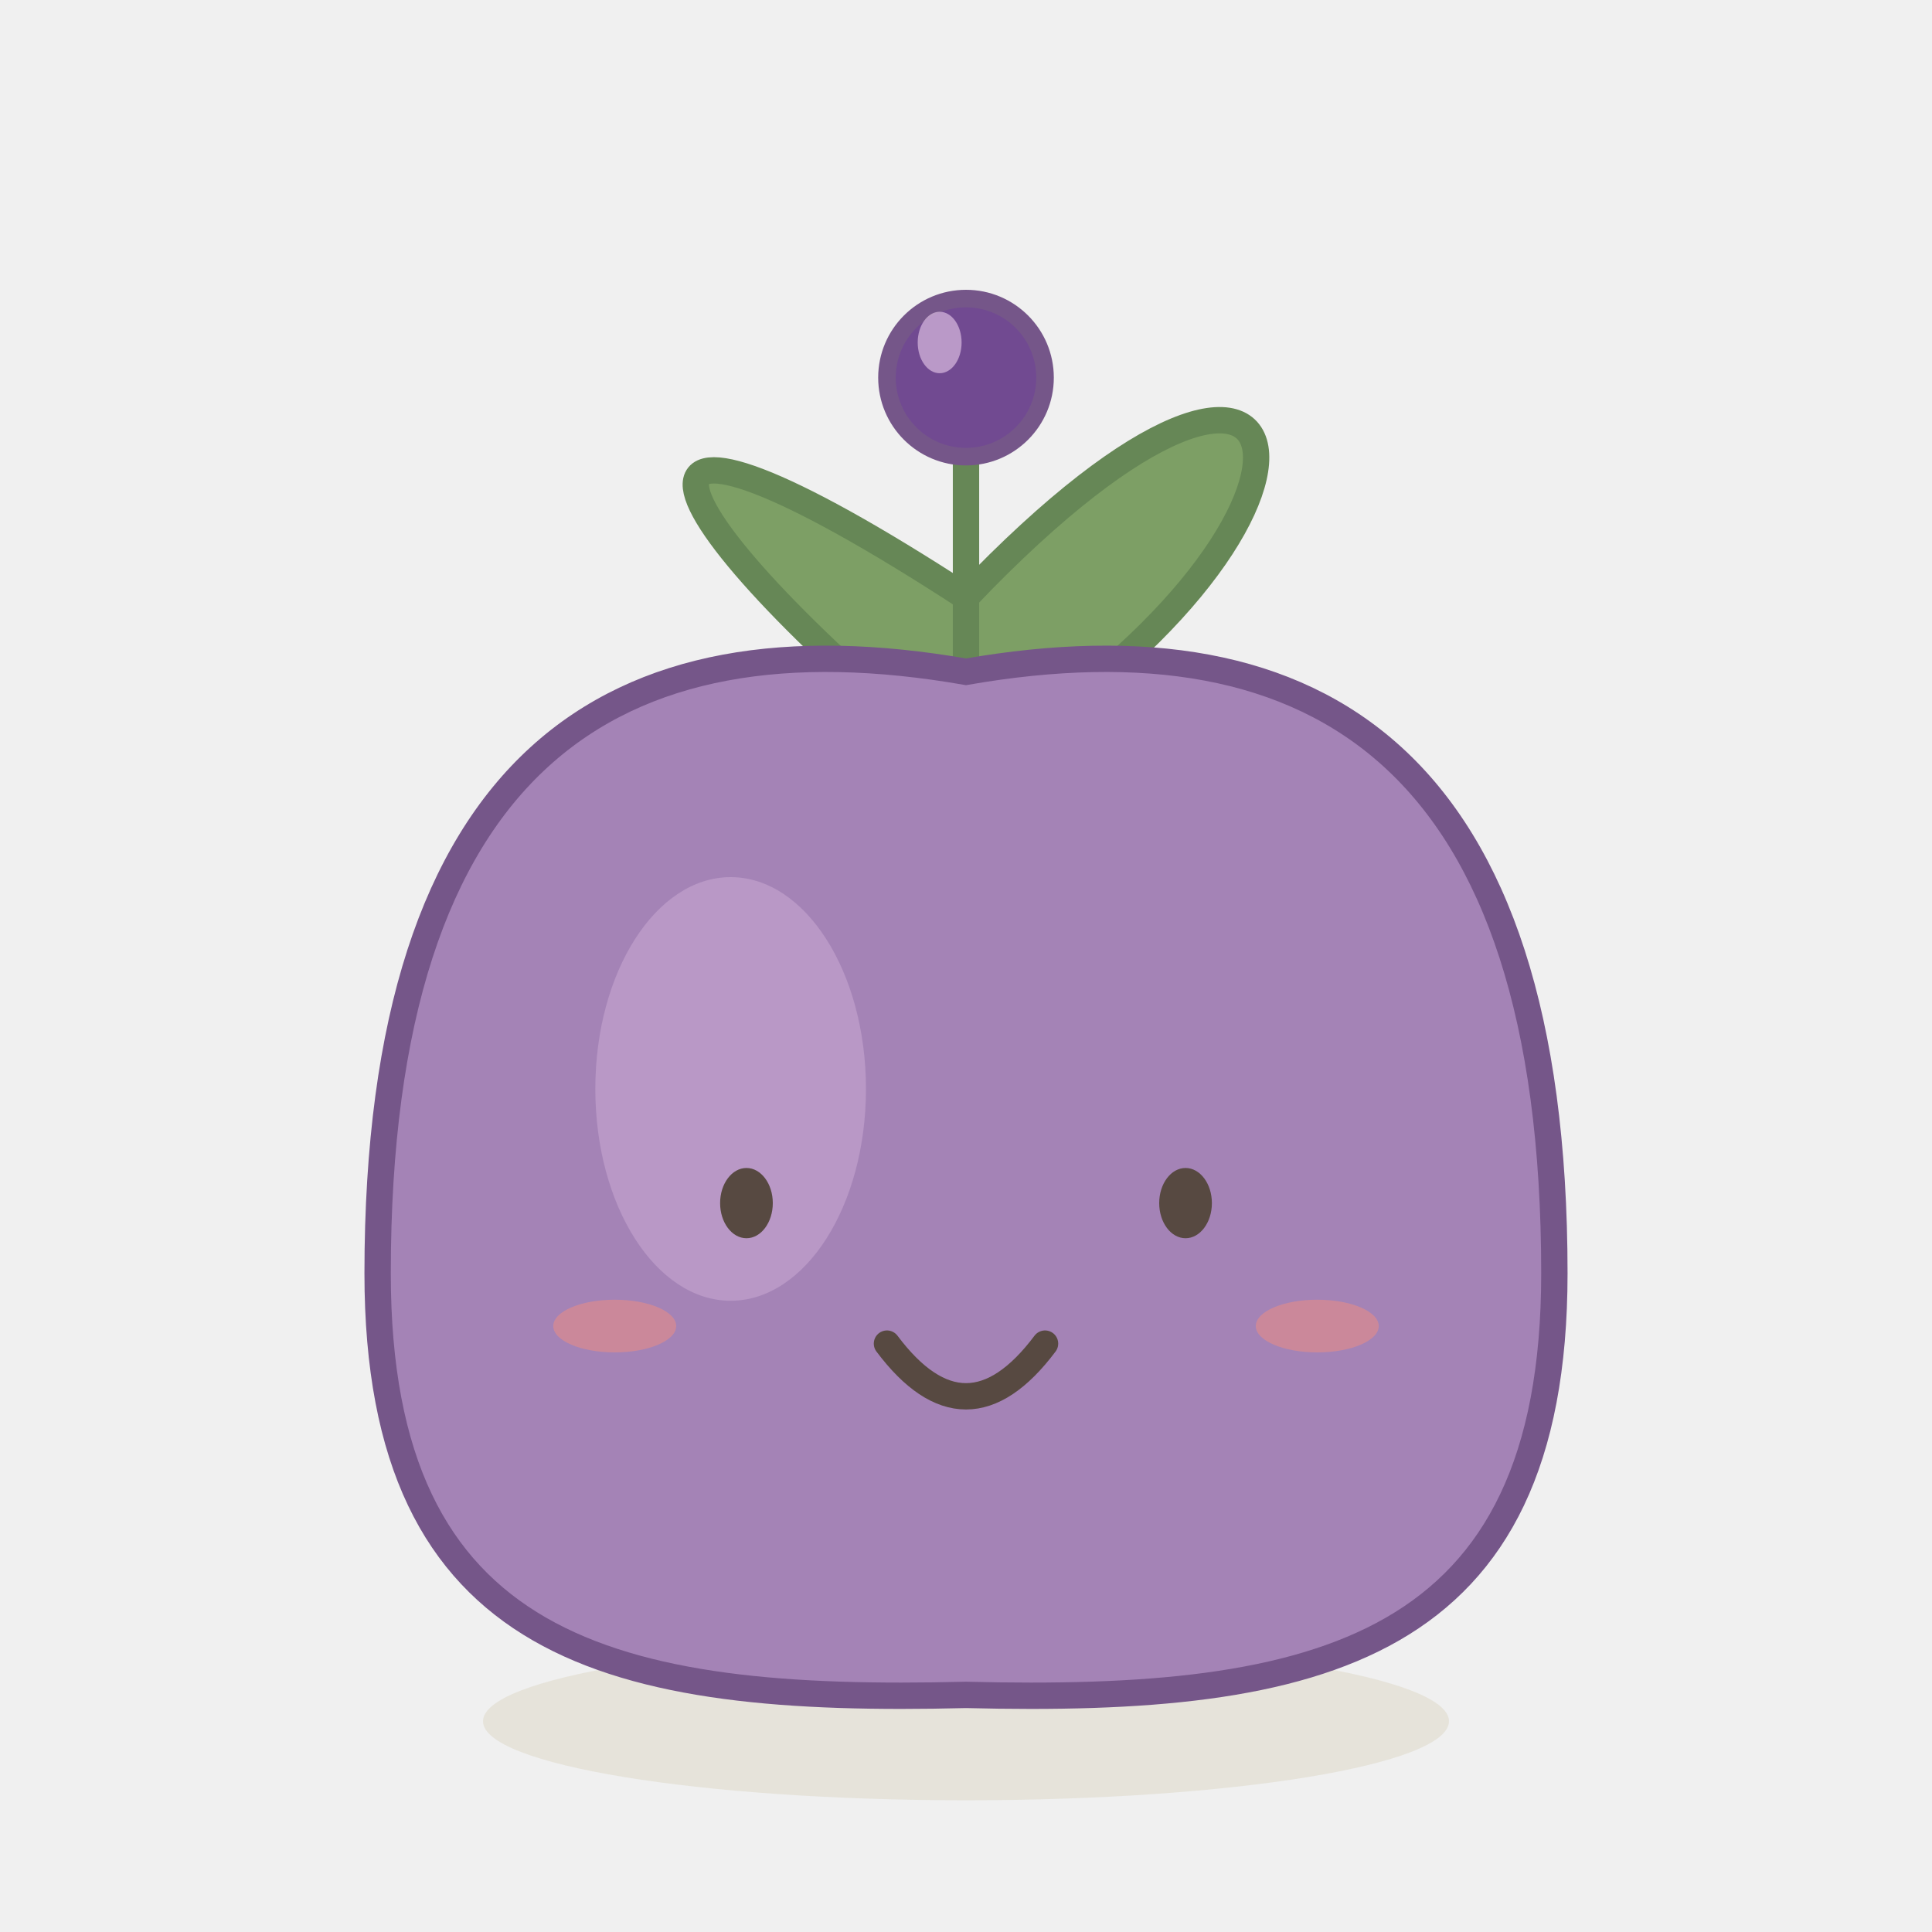
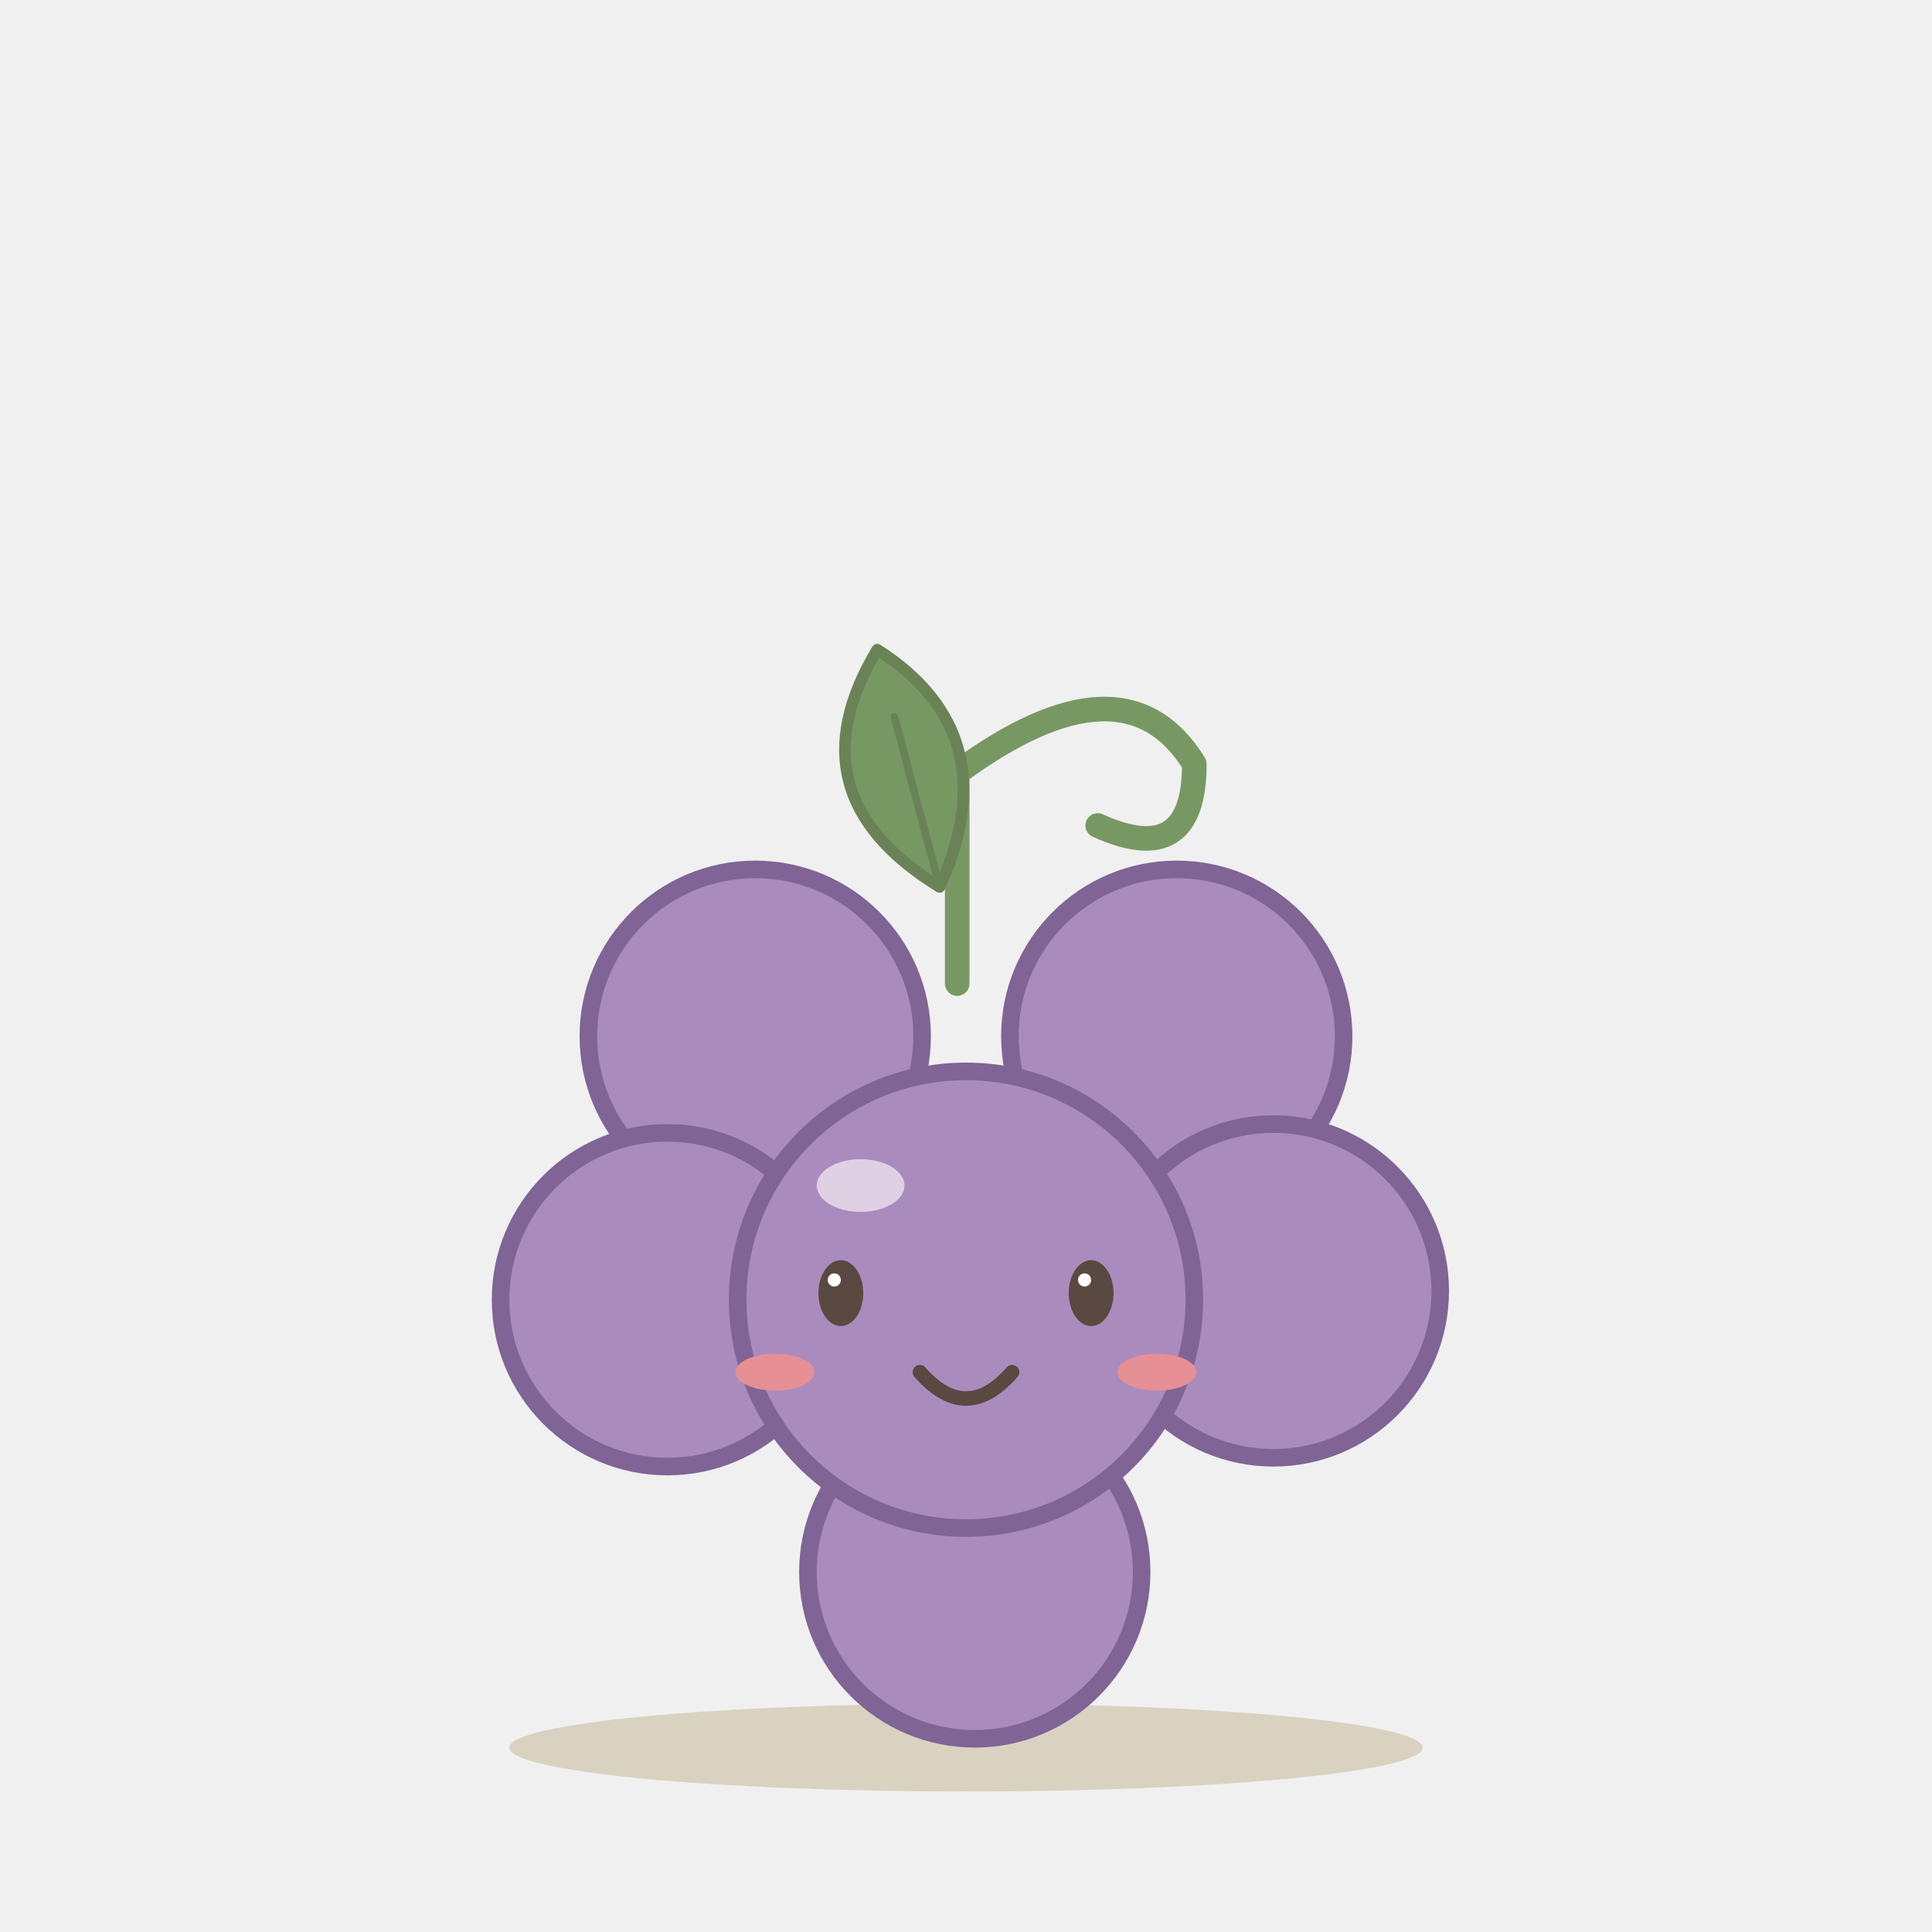
- <svg xmlns="http://www.w3.org/2000/svg" width="220" height="220" viewBox="0 0 220 220" role="img">
-   <ellipse cx="110" cy="196" rx="55" ry="9" fill="#d8d2bd" opacity=".42" />
-   <path d="M110 88 C71 56,67 40,110 68 C151 25,157 60,110 88Z" fill="#7d9f65" stroke="#668756" stroke-width="3" />
-   <path d="M110 86V49" stroke="#668756" stroke-width="3" stroke-linecap="round" />
-   <circle cx="110" cy="43" r="9" fill="#714a91" stroke="#755689" stroke-width="2" />
-   <ellipse cx="107" cy="39" rx="2.5" ry="3.5" fill="#d9badf" opacity=".7" />
-   <path d="M43 145 C43 86.5,69.8 69.5,110 76.5 C150.2 69.5,177 86.5,177 145 C177 188,150.2 194,110 193 C69.8 194,43 188,43 145Z" fill="#a483b6" stroke="#755689" stroke-width="3" />
-   <ellipse cx="83.2" cy="124" rx="15.41" ry="24.12" fill="#d9badf" opacity=".38" />
-   <ellipse cx="85" cy="137" rx="3" ry="4" fill="#574941" />
-   <ellipse cx="135" cy="137" rx="3" ry="4" fill="#574941" />
-   <ellipse cx="70" cy="151" rx="7" ry="3" fill="#e78c87" opacity=".58" />
-   <ellipse cx="150" cy="151" rx="7" ry="3" fill="#e78c87" opacity=".58" />
-   <path d="M101 153q9 12 18 0" fill="none" stroke="#574941" stroke-width="3" stroke-linecap="round" />
+ <svg xmlns="http://www.w3.org/2000/svg" width="220" height="220" viewBox="0 0 220 220" role="img" data-character="grape" data-stage="3">
+   <ellipse cx="110" cy="199" rx="52" ry="5" fill="#d9d2c1" stroke="none" stroke-width="2" />
+   <path d="M109 112V88q19-14 27-1q0 12-11 7" fill="none" stroke="#789863" stroke-width="2.8" stroke-linecap="round" stroke-linejoin="round" />
+   <g transform="translate(107 101) rotate(-48) scale(0.73)">
+     <path d="M0 0Q-5-27 21-32Q25-8 0 0Z" fill="#789863" stroke="#698357" stroke-width="1.8" stroke-linecap="round" stroke-linejoin="round" />
+     <path d="M0 0 15-23" fill="none" stroke="#698357" stroke-width="1.2" stroke-linecap="round" stroke-linejoin="round" />
+   </g>
+   <ellipse cx="86" cy="118" rx="19" ry="19" fill="#aa8bbd" stroke="#7f6495" stroke-width="2" />
+   <ellipse cx="134" cy="118" rx="19" ry="19" fill="#aa8bbd" stroke="#7f6495" stroke-width="2" />
+   <ellipse cx="76" cy="148" rx="19" ry="19" fill="#aa8bbd" stroke="#7f6495" stroke-width="2" />
+   <ellipse cx="145" cy="147" rx="19" ry="19" fill="#aa8bbd" stroke="#7f6495" stroke-width="2" />
+   <ellipse cx="111" cy="179" rx="19" ry="19" fill="#aa8bbd" stroke="#7f6495" stroke-width="2" />
+   <ellipse cx="110" cy="148" rx="26" ry="26" fill="#aa8bbd" stroke="#7f6495" stroke-width="2" />
+   <ellipse cx="98" cy="135" rx="5" ry="3" fill="#e0d0e4" stroke="none" stroke-width="2" />
+   <g transform="translate(110 148) scale(0.75)">
+     <ellipse cx="-19" cy="-1" rx="3.4" ry="5" fill="#594940" stroke="none" stroke-width="2" />
+     <ellipse cx="19" cy="-1" rx="3.4" ry="5" fill="#594940" stroke="none" stroke-width="2" />
+     <ellipse cx="-20" cy="-3" rx="1" ry="1" fill="#fff" stroke="none" stroke-width="2" />
+     <ellipse cx="18" cy="-3" rx="1" ry="1" fill="#fff" stroke="none" stroke-width="2" />
+     <path d="M-7 11q7 8 14 0" fill="none" stroke="#594940" stroke-width="2.2" stroke-linecap="round" stroke-linejoin="round" />
+     <ellipse cx="-29" cy="11" rx="6" ry="2.8" fill="#e68f95" stroke="none" stroke-width="2" />
+     <ellipse cx="29" cy="11" rx="6" ry="2.8" fill="#e68f95" stroke="none" stroke-width="2" />
+   </g>
</svg>
